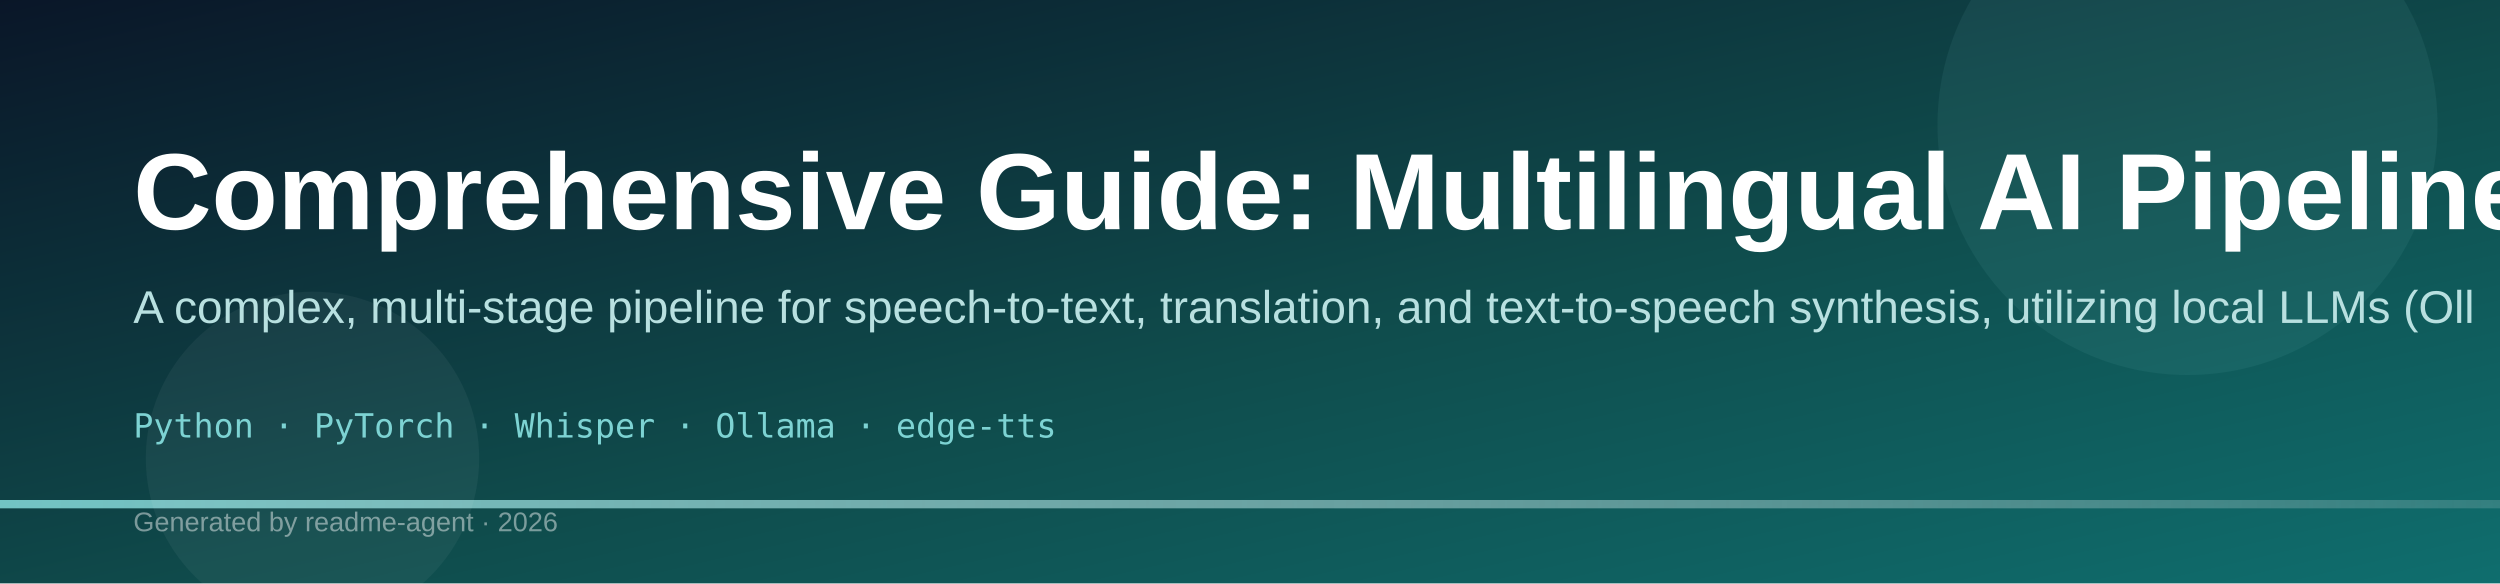
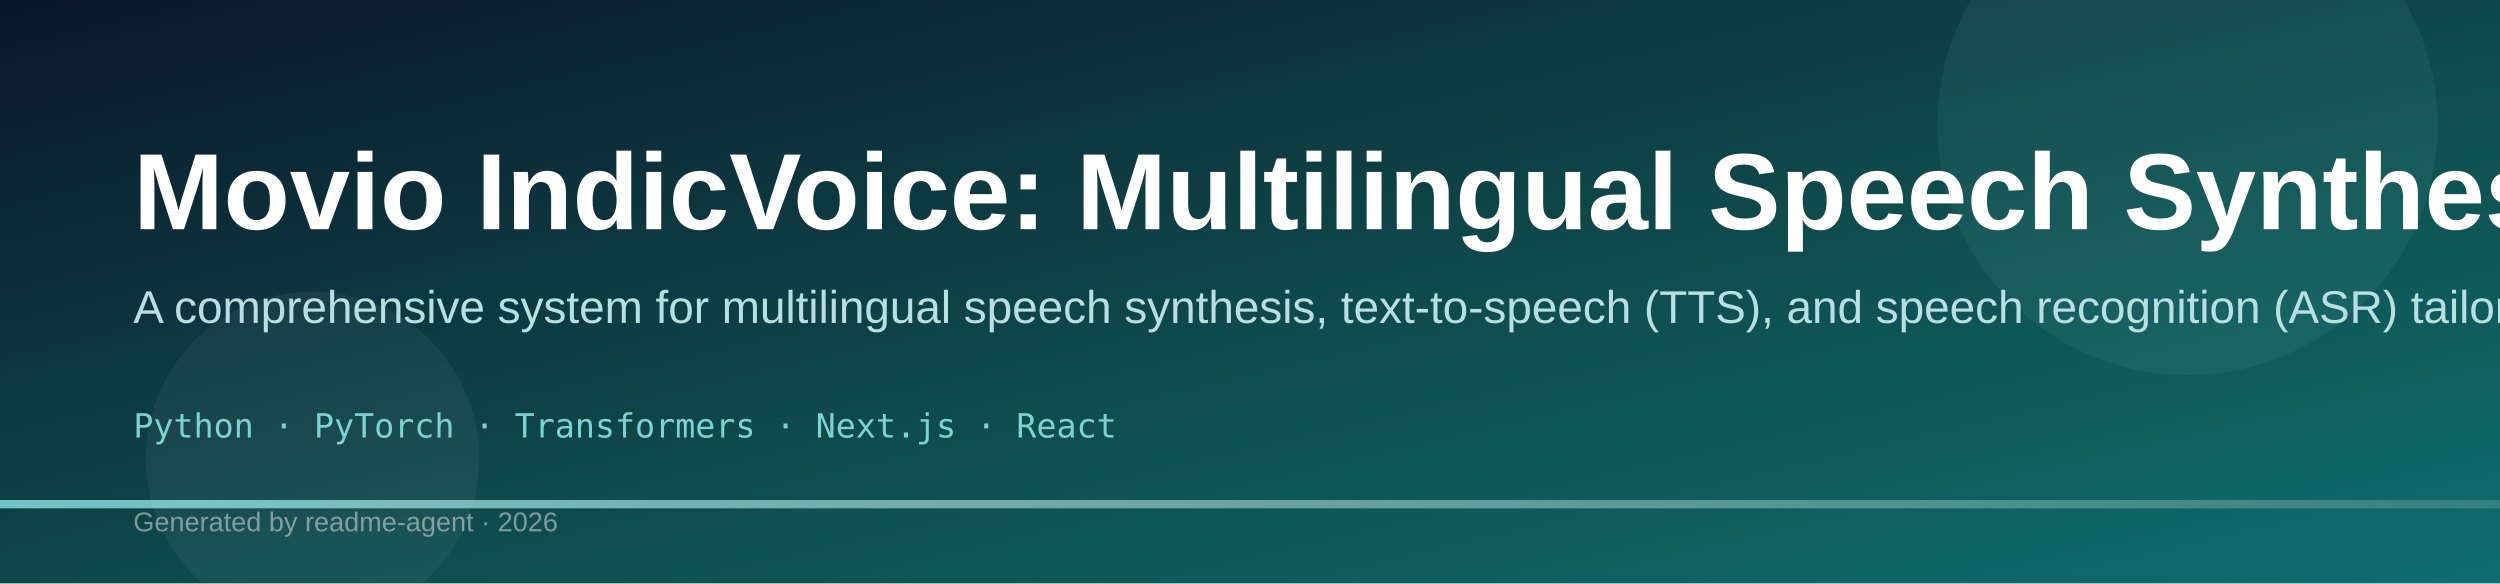
- <svg xmlns="http://www.w3.org/2000/svg" width="1200" height="280" viewBox="0 0 1200 280" role="img" aria-label="Comprehensive Guide: Multilingual AI Pipeline (STT, Translation, TTS)">
+ <svg xmlns="http://www.w3.org/2000/svg" width="1200" height="280" viewBox="0 0 1200 280" role="img" aria-label="Movio IndicVoice: Multilingual Speech Synthesis and Translation Pipeline">
  <defs>
    <linearGradient id="bg" x1="0%" y1="0%" x2="100%" y2="100%">
      <stop offset="0%" stop-color="#0a1628" />
      <stop offset="55%" stop-color="#0f4c4c" />
      <stop offset="100%" stop-color="#0f6e6e" />
    </linearGradient>
    <linearGradient id="accent" x1="0%" y1="0%" x2="100%" y2="0%">
      <stop offset="0%" stop-color="#7dd3d3" stop-opacity="0.9" />
      <stop offset="100%" stop-color="#ffffff" stop-opacity="0.15" />
    </linearGradient>
  </defs>
  <rect width="1200" height="280" fill="url(#bg)" />
  <rect x="0" y="240" width="1200" height="4" fill="url(#accent)" />
  <circle cx="1050" cy="60" r="120" fill="#7dd3d3" fill-opacity="0.08" />
  <circle cx="150" cy="220" r="80" fill="#ffffff" fill-opacity="0.05" />
-   <text x="64" y="110" fill="#ffffff" font-family="Segoe UI, Arial, sans-serif" font-size="52" font-weight="700">Comprehensive Guide: Multilingual AI Pipeline (STT, Translation, TTS)</text>
-   <text x="64" y="155" fill="#b8e0e0" font-family="Segoe UI, Arial, sans-serif" font-size="22">A complex, multi-stage pipeline for speech-to-text, translation, and text-to-speech synthesis, utilizing local LLMs (Oll</text>
-   <text x="64" y="210" fill="#7dd3d3" font-family="Consolas, monospace" font-size="16">Python · PyTorch · Whisper · Ollama · edge-tts</text>
+   <text x="64" y="110" fill="#ffffff" font-family="Segoe UI, Arial, sans-serif" font-size="52" font-weight="700">Movio IndicVoice: Multilingual Speech Synthesis and Translation Pipeline</text>
+   <text x="64" y="155" fill="#b8e0e0" font-family="Segoe UI, Arial, sans-serif" font-size="22">A comprehensive system for multilingual speech synthesis, text-to-speech (TTS), and speech recognition (ASR) tailored fo</text>
+   <text x="64" y="210" fill="#7dd3d3" font-family="Consolas, monospace" font-size="16">Python · PyTorch · Transformers · Next.js · React</text>
  <text x="64" y="255" fill="#ffffff" fill-opacity="0.45" font-family="Segoe UI, Arial, sans-serif" font-size="13">Generated by readme-agent · 2026</text>
</svg>
